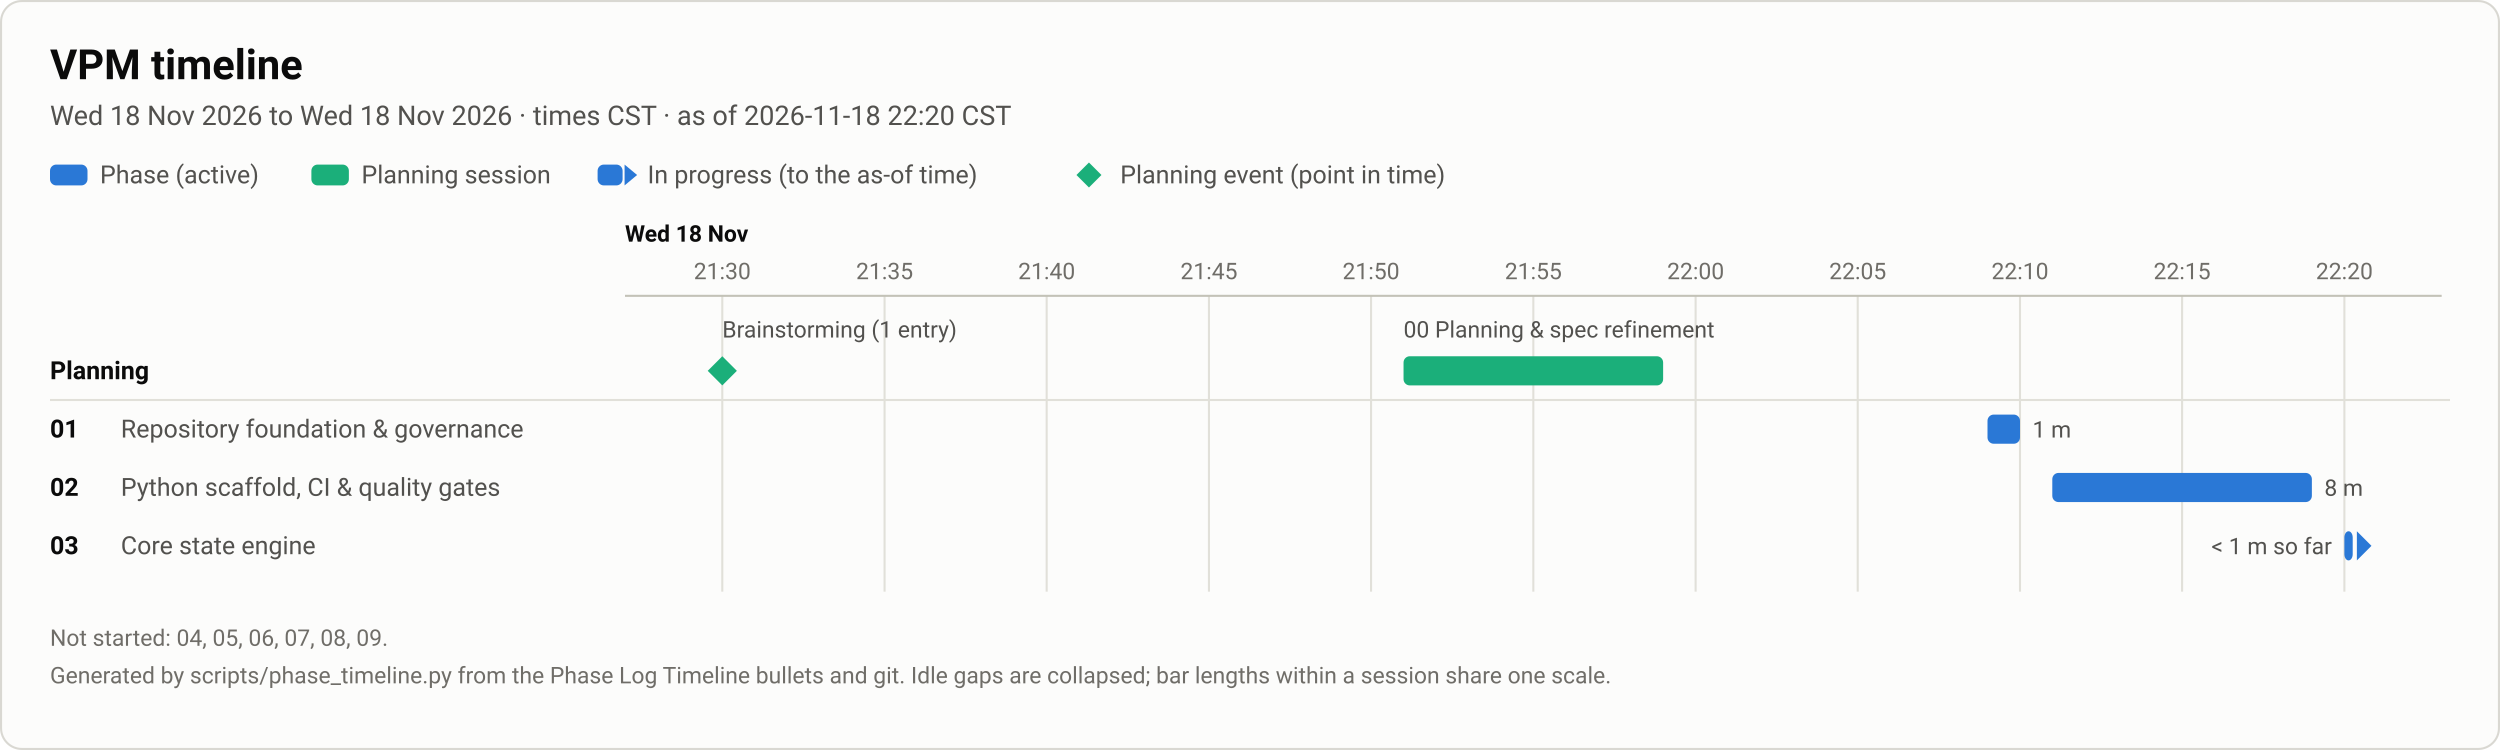
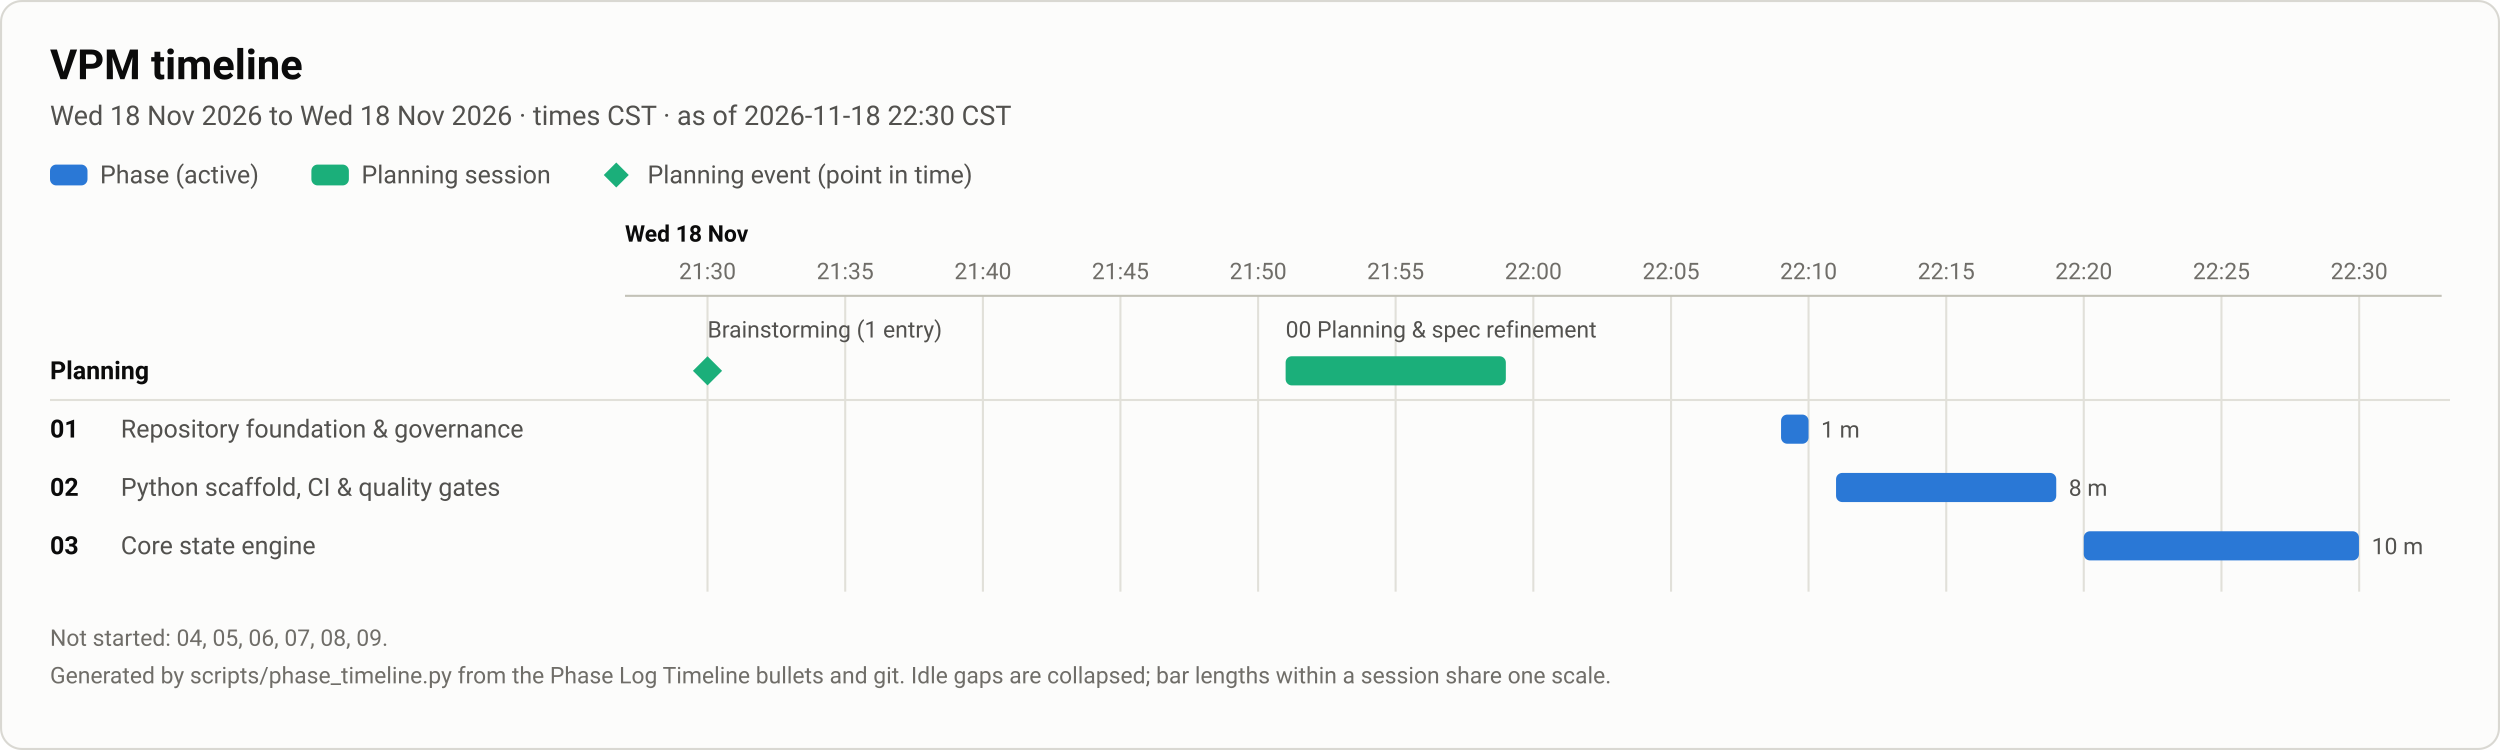
<svg xmlns="http://www.w3.org/2000/svg" width="1200" height="360" viewBox="0 0 1200 360" role="img" aria-labelledby="tl-title tl-desc" font-family="system-ui, -apple-system, &quot;Segoe UI&quot;, Roboto, sans-serif" data-timeline-format="1">
  <style>.card{fill:#fcfcfb;stroke:#d9d8d2}.t1{fill:#0b0b0b}.t2{fill:#52514e}.t3{fill:#6f6d68}.grid{stroke:#e1e0d9}.axis{stroke:#c3c2b7}.brk{fill:#f1f0ec}.brke{stroke:#c3c2b7;fill:none}.ph{fill:#2a78d6}.pl{fill:#1baf7a}.tail{stroke:#2a78d6}.tailpl{stroke:#1baf7a}.hb{fill:#fbe1d6}.hl{stroke:#eb6834}.wo{stroke:#eb6834;fill:none}.ap{stroke:#0b0b0b;fill:none}.sep{stroke:#e1e0d9}text{font-variant-numeric:tabular-nums}@media (prefers-color-scheme: dark){.card{fill:#1a1a19;stroke:#3a3a37}.t1{fill:#f0efec}.t2{fill:#c3c2b7}.t3{fill:#a3a19a}.grid{stroke:#2c2c2a}.axis{stroke:#4a4a46}.brk{fill:#262624}.brke{stroke:#4a4a46;fill:none}.ph{fill:#3987e5}.pl{fill:#199e70}.tail{stroke:#3987e5}.tailpl{stroke:#199e70}.hb{fill:#4a2a1c}.hl{stroke:#d95926}.wo{stroke:#d95926;fill:none}.ap{stroke:#f0efec;fill:none}.sep{stroke:#2c2c2a}}</style>
  <defs>
    <pattern id="tl-hatch" patternUnits="userSpaceOnUse" width="6" height="6" patternTransform="rotate(45)">
      <rect class="hb" width="6" height="6" />
      <line class="hl" x1="1.5" y1="0" x2="1.5" y2="6" stroke-width="2.4" />
    </pattern>
  </defs>
  <rect class="card" x="0.5" y="0.5" width="1199" height="359" rx="10" />
  <text class="t1" x="24" y="38" font-size="20" font-weight="600">VPM timeline</text>
-   <text class="t2" x="24" y="60" font-size="13">Wed 18 Nov 2026 to Wed 18 Nov 2026 · times CST · as of 2026-11-18 22:20 CST</text>
+   <text class="t2" x="24" y="60" font-size="13">Wed 18 Nov 2026 to Wed 18 Nov 2026 · times CST · as of 2026-11-18 22:30 CST</text>
  <rect class="ph" x="24.0" y="79" width="18" height="10" rx="3" />
  <text class="t2" x="48" y="88" font-size="12">Phase (active)</text>
  <rect class="pl" x="149.462" y="79" width="18" height="10" rx="3" />
  <text class="t2" x="173.5" y="88" font-size="12">Planning session</text>
-   <rect class="ph" x="286.848" y="79" width="12" height="10" rx="3" />
-   <path class="ph" d="M299.8 79l6 5l-6 5z" />
-   <text class="t2" x="310.8" y="88" font-size="12">In progress (to the as-of time)</text>
-   <path class="pl" d="M522.7 78l6 6l-6 6l-6-6z" />
-   <text class="t2" x="537.7" y="88" font-size="12">Planning event (point in time)</text>
+   <path class="pl" d="M295.8 78l6 6l-6 6l-6-6z" />
+   <text class="t2" x="310.8" y="88" font-size="12">Planning event (point in time)</text>
  <text class="t1" x="300" y="116" font-size="11" font-weight="600">Wed 18 Nov</text>
-   <line class="grid" x1="346.7" x2="346.7" y1="142" y2="284" stroke-width="1" />
-   <text class="t3" x="346.7" y="134" font-size="11" text-anchor="middle">21:30</text>
-   <line class="grid" x1="424.6" x2="424.6" y1="142" y2="284" stroke-width="1" />
-   <text class="t3" x="424.6" y="134" font-size="11" text-anchor="middle">21:35</text>
-   <line class="grid" x1="502.4" x2="502.4" y1="142" y2="284" stroke-width="1" />
-   <text class="t3" x="502.4" y="134" font-size="11" text-anchor="middle">21:40</text>
-   <line class="grid" x1="580.3" x2="580.3" y1="142" y2="284" stroke-width="1" />
-   <text class="t3" x="580.3" y="134" font-size="11" text-anchor="middle">21:45</text>
-   <line class="grid" x1="658.1" x2="658.1" y1="142" y2="284" stroke-width="1" />
-   <text class="t3" x="658.1" y="134" font-size="11" text-anchor="middle">21:50</text>
+   <line class="grid" x1="339.6" x2="339.6" y1="142" y2="284" stroke-width="1" />
+   <text class="t3" x="339.6" y="134" font-size="11" text-anchor="middle">21:30</text>
+   <line class="grid" x1="405.7" x2="405.7" y1="142" y2="284" stroke-width="1" />
+   <text class="t3" x="405.7" y="134" font-size="11" text-anchor="middle">21:35</text>
+   <line class="grid" x1="471.8" x2="471.8" y1="142" y2="284" stroke-width="1" />
+   <text class="t3" x="471.8" y="134" font-size="11" text-anchor="middle">21:40</text>
+   <line class="grid" x1="537.8" x2="537.8" y1="142" y2="284" stroke-width="1" />
+   <text class="t3" x="537.8" y="134" font-size="11" text-anchor="middle">21:45</text>
+   <line class="grid" x1="603.9" x2="603.9" y1="142" y2="284" stroke-width="1" />
+   <text class="t3" x="603.9" y="134" font-size="11" text-anchor="middle">21:50</text>
+   <line class="grid" x1="669.9" x2="669.9" y1="142" y2="284" stroke-width="1" />
+   <text class="t3" x="669.9" y="134" font-size="11" text-anchor="middle">21:55</text>
  <line class="grid" x1="736" x2="736" y1="142" y2="284" stroke-width="1" />
-   <text class="t3" x="736" y="134" font-size="11" text-anchor="middle">21:55</text>
-   <line class="grid" x1="813.9" x2="813.9" y1="142" y2="284" stroke-width="1" />
-   <text class="t3" x="813.9" y="134" font-size="11" text-anchor="middle">22:00</text>
-   <line class="grid" x1="891.7" x2="891.7" y1="142" y2="284" stroke-width="1" />
-   <text class="t3" x="891.7" y="134" font-size="11" text-anchor="middle">22:05</text>
-   <line class="grid" x1="969.6" x2="969.6" y1="142" y2="284" stroke-width="1" />
-   <text class="t3" x="969.6" y="134" font-size="11" text-anchor="middle">22:10</text>
-   <line class="grid" x1="1047.4" x2="1047.4" y1="142" y2="284" stroke-width="1" />
-   <text class="t3" x="1047.4" y="134" font-size="11" text-anchor="middle">22:15</text>
-   <line class="grid" x1="1125.3" x2="1125.3" y1="142" y2="284" stroke-width="1" />
-   <text class="t3" x="1125.3" y="134" font-size="11" text-anchor="middle">22:20</text>
+   <text class="t3" x="736" y="134" font-size="11" text-anchor="middle">22:00</text>
+   <line class="grid" x1="802.1" x2="802.1" y1="142" y2="284" stroke-width="1" />
+   <text class="t3" x="802.1" y="134" font-size="11" text-anchor="middle">22:05</text>
+   <line class="grid" x1="868.1" x2="868.1" y1="142" y2="284" stroke-width="1" />
+   <text class="t3" x="868.1" y="134" font-size="11" text-anchor="middle">22:10</text>
+   <line class="grid" x1="934.2" x2="934.2" y1="142" y2="284" stroke-width="1" />
+   <text class="t3" x="934.2" y="134" font-size="11" text-anchor="middle">22:15</text>
+   <line class="grid" x1="1000.2" x2="1000.2" y1="142" y2="284" stroke-width="1" />
+   <text class="t3" x="1000.2" y="134" font-size="11" text-anchor="middle">22:20</text>
+   <line class="grid" x1="1066.3" x2="1066.3" y1="142" y2="284" stroke-width="1" />
+   <text class="t3" x="1066.3" y="134" font-size="11" text-anchor="middle">22:25</text>
+   <line class="grid" x1="1132.4" x2="1132.4" y1="142" y2="284" stroke-width="1" />
+   <text class="t3" x="1132.4" y="134" font-size="11" text-anchor="middle">22:30</text>
  <line class="axis" x1="300" x2="1172" y1="142" y2="142" stroke-width="1" />
  <text class="t1" x="24" y="182" font-size="12" font-weight="600">Planning</text>
  <g id="tl-bs1">
-     <path class="pl" d="M346.7 171l7 7l-7 7l-7-7z" />
+     <path class="pl" d="M339.6 171l7 7l-7 7l-7-7z" />
  </g>
-   <text class="t2" x="346.7" y="162" font-size="11">Brainstorming (1 entry)</text>
+   <text class="t2" x="339.6" y="162" font-size="11">Brainstorming (1 entry)</text>
  <g id="tl-p00">
-     <rect class="pl" x="673.7" y="171" width="124.6" height="14" rx="3" />
+     <rect class="pl" x="617.1" y="171" width="105.7" height="14" rx="3" />
  </g>
-   <text class="t2" x="673.7" y="162" font-size="11">00 Planning &amp; spec refinement</text>
+   <text class="t2" x="617.1" y="162" font-size="11">00 Planning &amp; spec refinement</text>
  <line class="sep" x1="24" x2="1176" y1="192" y2="192" stroke-width="1" />
  <text class="t1" x="24" y="210" font-size="12" font-weight="600">01</text>
  <text class="t2" x="58" y="210" font-size="12">Repository foundation &amp; governance</text>
  <g id="tl-p01">
-     <rect class="ph" x="954" y="199" width="15.6" height="14" rx="3" />
+     <rect class="ph" x="854.9" y="199" width="13.2" height="14" rx="3" />
  </g>
-   <text class="t2" x="975.6" y="210" font-size="11">1 m</text>
+   <text class="t2" x="874.1" y="210" font-size="11">1 m</text>
  <text class="t1" x="24" y="238" font-size="12" font-weight="600">02</text>
  <text class="t2" x="58" y="238" font-size="12">Python scaffold, CI &amp; quality gates</text>
  <g id="tl-p02">
-     <rect class="ph" x="985.1" y="227" width="124.6" height="14" rx="3" />
+     <rect class="ph" x="881.3" y="227" width="105.7" height="14" rx="3" />
  </g>
-   <text class="t2" x="1115.7" y="238" font-size="11">8 m</text>
+   <text class="t2" x="993" y="238" font-size="11">8 m</text>
  <text class="t1" x="24" y="266" font-size="12" font-weight="600">03</text>
  <text class="t2" x="58" y="266" font-size="12">Core state engine</text>
  <g id="tl-p03">
-     <rect class="ph" x="1125.3" y="255" width="4" height="14" rx="3" />
-     <path class="ph" d="M1131.3 255l7 7l-7 7z" />
+     <rect class="ph" x="1000.2" y="255" width="132.1" height="14" rx="3" />
  </g>
-   <text class="t2" x="1119.3" y="266" font-size="11" text-anchor="end">&lt; 1 m so far</text>
+   <text class="t2" x="1138.4" y="266" font-size="11">10 m</text>
  <text class="t3" x="24" y="310" font-size="11">Not started: 04, 05, 06, 07, 08, 09.</text>
  <text class="t3" x="24" y="328" font-size="11">Generated by scripts/phase_timeline.py from the Phase Log Timeline bullets and git. Idle gaps are collapsed; bar lengths within a session share one scale.</text>
</svg>
